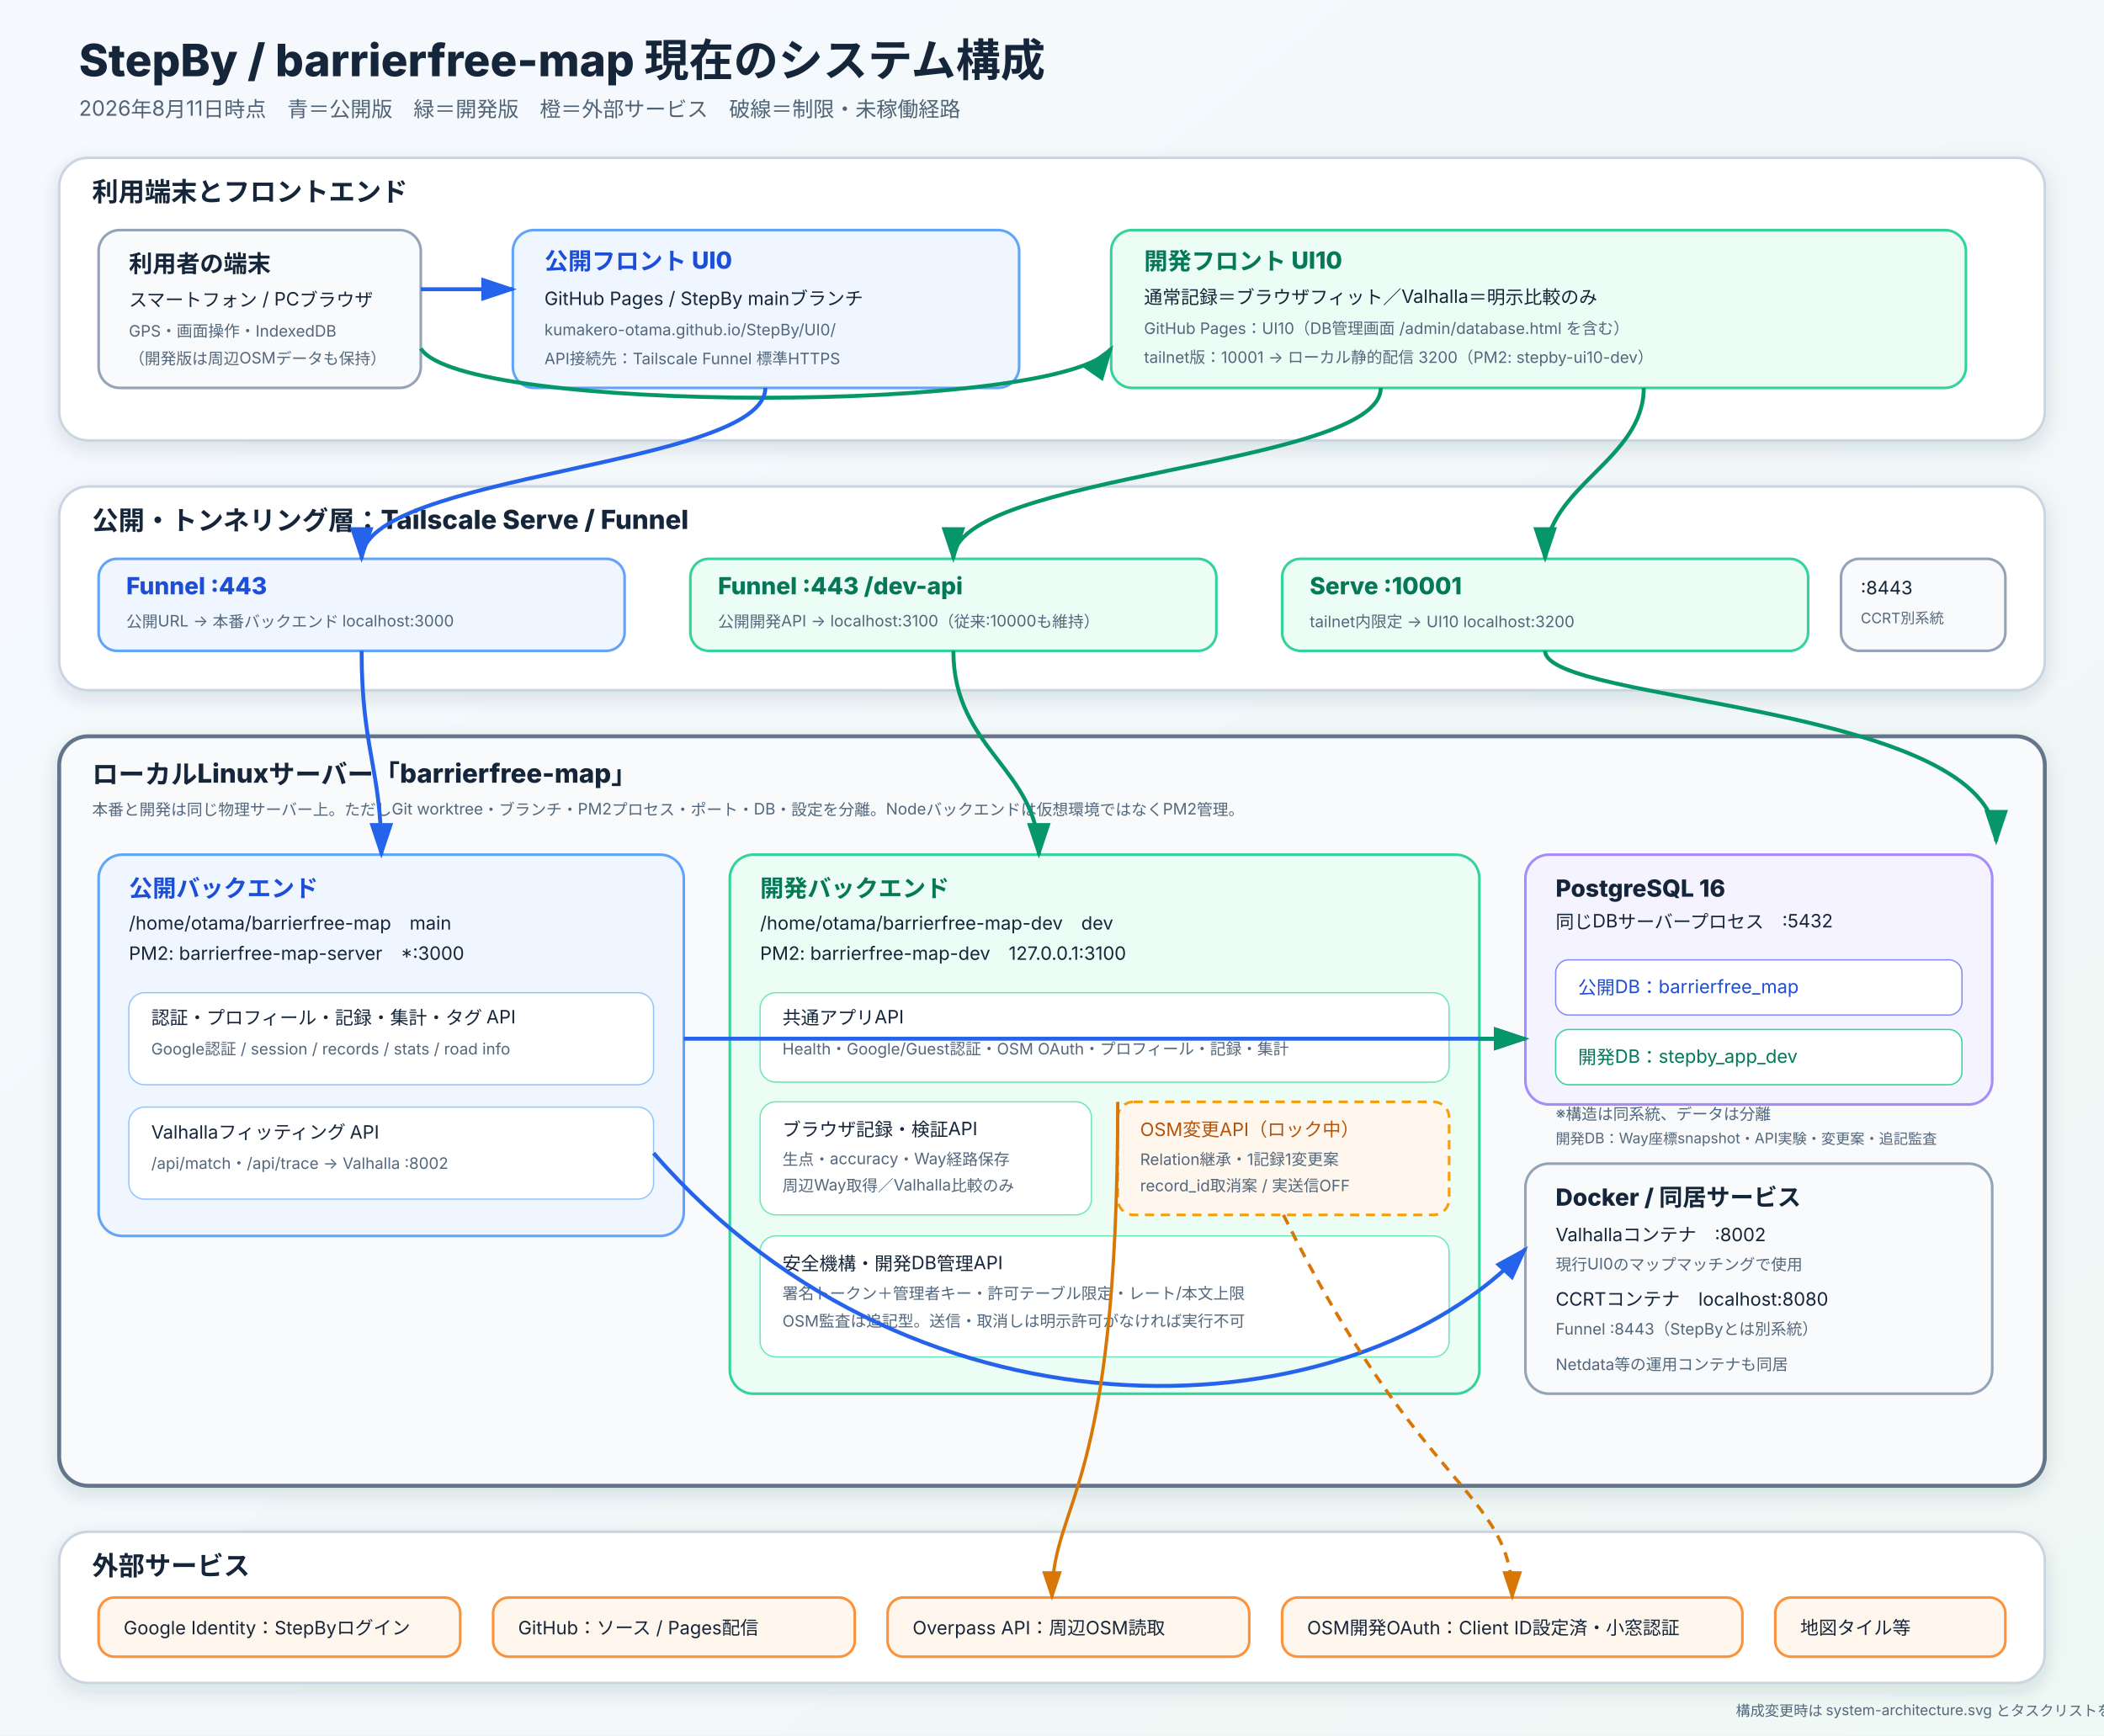
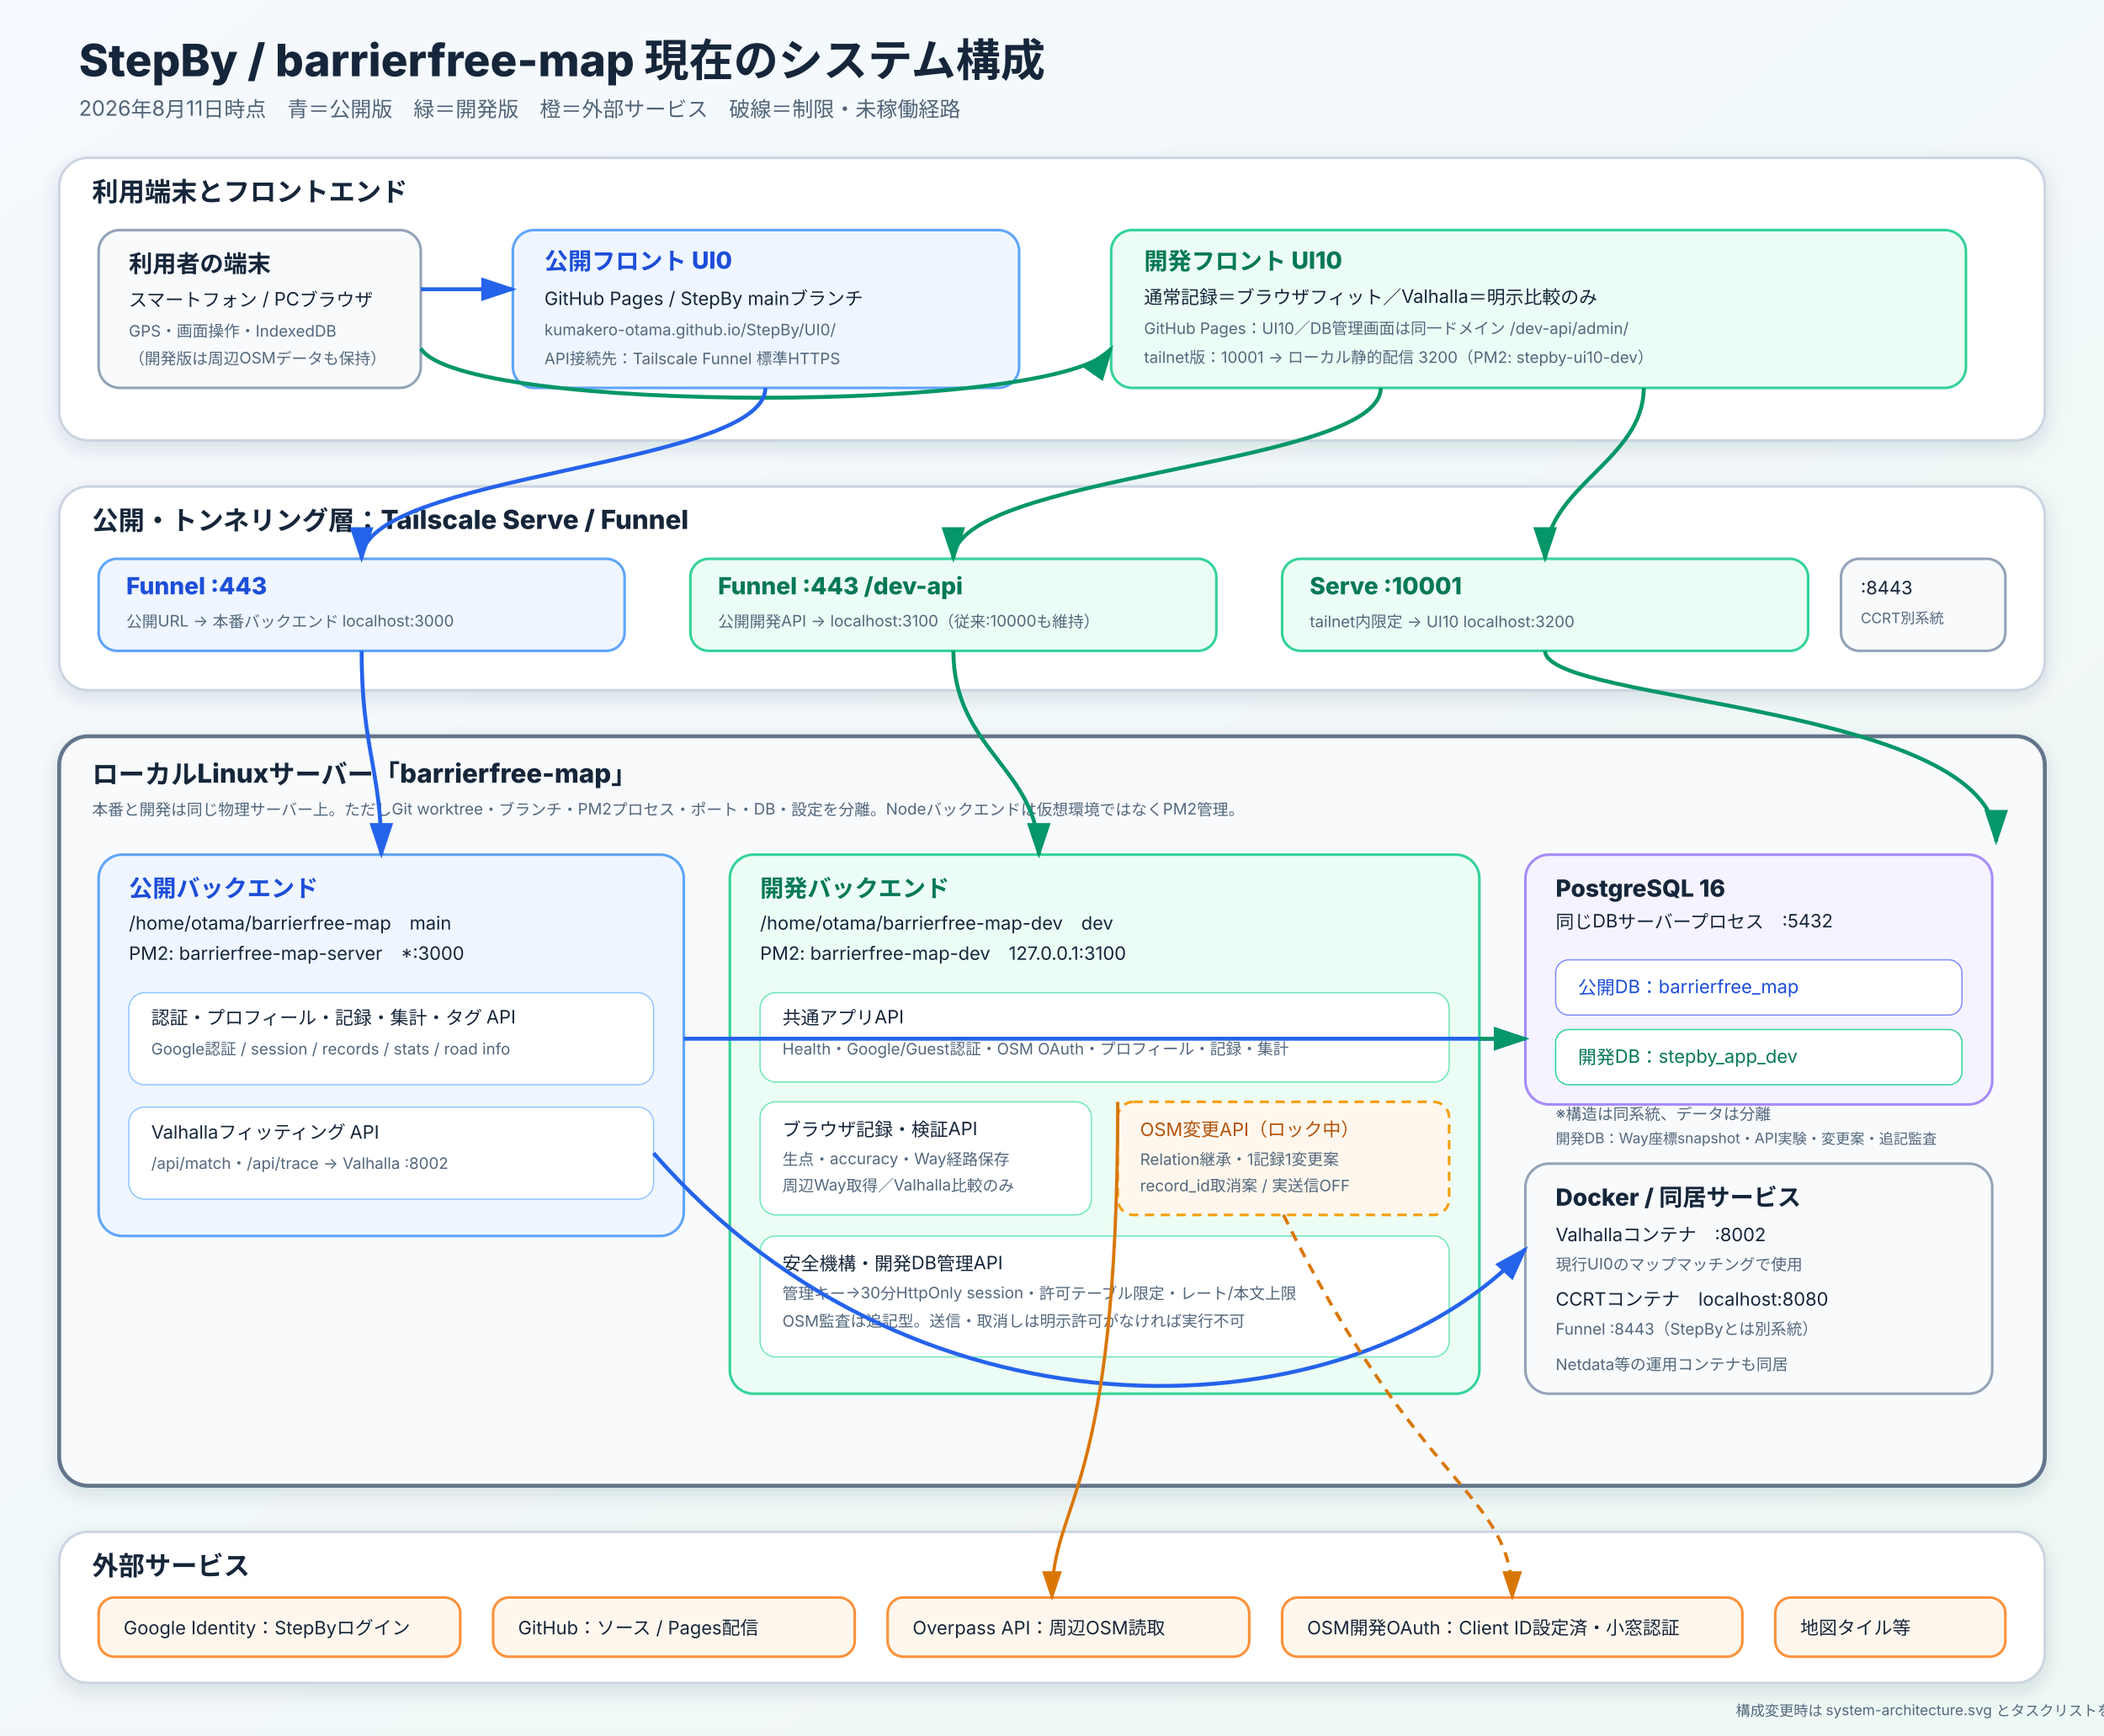
<svg xmlns="http://www.w3.org/2000/svg" width="1600" height="1320" viewBox="0 0 1600 1320" role="img" aria-labelledby="title desc">
  <defs>
    <linearGradient id="bg" x1="0" y1="0" x2="1" y2="1">
      <stop stop-color="#f6f9ff" />
      <stop offset="1" stop-color="#eef8f4" />
    </linearGradient>
    <filter id="shadow" x="-20%" y="-20%" width="140%" height="140%">
      <feDropShadow dx="0" dy="5" stdDeviation="7" flood-color="#19324d" flood-opacity=".13" />
    </filter>
    <marker id="arrowBlue" markerWidth="10" markerHeight="10" refX="8" refY="3" orient="auto">
      <path d="M0,0 L0,6 L9,3 z" fill="#2563eb" />
    </marker>
    <marker id="arrowGreen" markerWidth="10" markerHeight="10" refX="8" refY="3" orient="auto">
      <path d="M0,0 L0,6 L9,3 z" fill="#059669" />
    </marker>
    <marker id="arrowOrange" markerWidth="10" markerHeight="10" refX="8" refY="3" orient="auto">
      <path d="M0,0 L0,6 L9,3 z" fill="#d97706" />
    </marker>
    <marker id="arrowGray" markerWidth="10" markerHeight="10" refX="8" refY="3" orient="auto">
      <path d="M0,0 L0,6 L9,3 z" fill="#64748b" />
    </marker>
    <style>
      text{font-family:-apple-system,BlinkMacSystemFont,"Segoe UI","Noto Sans JP",sans-serif;fill:#16263a}
      .title{font-size:34px;font-weight:800}.subtitle{font-size:16px;fill:#516477}.section{font-size:20px;font-weight:800}.boxTitle{font-size:18px;font-weight:800}.body{font-size:14px}.small{font-size:12px;fill:#53677c}.tiny{font-size:11px;fill:#53677c}.white{fill:#fff}.prodText{fill:#1d4ed8}.devText{fill:#047857}.warnText{fill:#b45309}.muted{fill:#64748b}
      .outer{fill:#fff;stroke:#cbd5e1;stroke-width:2}.prod{fill:#eff6ff;stroke:#60a5fa;stroke-width:2}.dev{fill:#ecfdf5;stroke:#34d399;stroke-width:2}.db{fill:#f5f3ff;stroke:#a78bfa;stroke-width:2}.external{fill:#fff7ed;stroke:#fb923c;stroke-width:2}.infra{fill:#f8fafc;stroke:#94a3b8;stroke-width:2}.locked{fill:#fff7ed;stroke:#f59e0b;stroke-width:2;stroke-dasharray:7 5}.lineProd{fill:none;stroke:#2563eb;stroke-width:3;marker-end:url(#arrowBlue)}.lineDev{fill:none;stroke:#059669;stroke-width:3;marker-end:url(#arrowGreen)}.lineExt{fill:none;stroke:#d97706;stroke-width:2.5;marker-end:url(#arrowOrange)}.lineGray{fill:none;stroke:#64748b;stroke-width:2.5;marker-end:url(#arrowGray)}.dash{stroke-dasharray:8 6}.pill{rx:12;ry:12}
    </style>
  </defs>
  <rect width="1600" height="1320" fill="url(#bg)" />
  <text x="60" y="58" class="title">StepBy / barrierfree-map 現在のシステム構成</text>
  <text x="60" y="88" class="subtitle">2026年8月11日時点　青＝公開版　緑＝開発版　橙＝外部サービス　破線＝制限・未稼働経路</text>
  <rect x="45" y="120" width="1510" height="215" rx="22" class="outer" filter="url(#shadow)" />
  <text x="70" y="153" class="section">利用端末とフロントエンド</text>
  <rect x="75" y="175" width="245" height="120" rx="16" class="infra" />
  <text x="98" y="207" class="boxTitle">利用者の端末</text>
  <text x="98" y="233" class="body">スマートフォン / PCブラウザ</text>
  <text x="98" y="256" class="small">GPS・画面操作・IndexedDB</text>
  <text x="98" y="277" class="small">（開発版は周辺OSMデータも保持）</text>
  <rect x="390" y="175" width="385" height="120" rx="16" class="prod" />
  <text x="414" y="205" class="boxTitle prodText">公開フロント UI0</text>
  <text x="414" y="232" class="body">GitHub Pages / StepBy mainブランチ</text>
  <text x="414" y="255" class="small">kumakero-otama.github.io/StepBy/UI0/</text>
  <text x="414" y="277" class="small">API接続先：Tailscale Funnel 標準HTTPS</text>
  <rect x="845" y="175" width="650" height="120" rx="16" class="dev" />
  <text x="870" y="205" class="boxTitle devText">開発フロント UI10</text>
  <text x="870" y="231" class="body">通常記録＝ブラウザフィット／Valhalla＝明示比較のみ</text>
-   <text x="870" y="254" class="small">GitHub Pages：UI10（DB管理画面 /admin/database.html を含む）</text>
+   <text x="870" y="254" class="small">GitHub Pages：UI10／DB管理画面は同一ドメイン /dev-api/admin/</text>
  <text x="870" y="276" class="small">tailnet版：10001 → ローカル静的配信 3200（PM2: stepby-ui10-dev）</text>
  <path d="M320 220 H390" class="lineProd" />
  <path d="M320 265 C350 315 810 315 845 265" class="lineDev" />
  <rect x="45" y="370" width="1510" height="155" rx="22" class="outer" filter="url(#shadow)" />
  <text x="70" y="403" class="section">公開・トンネリング層：Tailscale Serve / Funnel</text>
  <rect x="75" y="425" width="400" height="70" rx="14" class="prod" />
  <text x="96" y="452" class="boxTitle prodText">Funnel :443</text>
  <text x="96" y="477" class="small">公開URL → 本番バックエンド localhost:3000</text>
  <rect x="525" y="425" width="400" height="70" rx="14" class="dev" />
  <text x="546" y="452" class="boxTitle devText">Funnel :443 /dev-api</text>
  <text x="546" y="477" class="small">公開開発API → localhost:3100（従来:10000も維持）</text>
  <rect x="975" y="425" width="400" height="70" rx="14" class="dev" />
  <text x="996" y="452" class="boxTitle devText">Serve :10001</text>
  <text x="996" y="477" class="small">tailnet内限定 → UI10 localhost:3200</text>
  <rect x="1400" y="425" width="125" height="70" rx="14" class="infra" />
  <text x="1415" y="452" class="body">:8443</text>
  <text x="1415" y="474" class="tiny">CCRT別系統</text>
  <rect x="45" y="560" width="1510" height="570" rx="22" fill="#f8fafc" stroke="#64748b" stroke-width="3" filter="url(#shadow)" />
  <text x="70" y="596" class="section">ローカルLinuxサーバー「barrierfree-map」</text>
  <text x="70" y="620" class="small">本番と開発は同じ物理サーバー上。ただしGit worktree・ブランチ・PM2プロセス・ポート・DB・設定を分離。Nodeバックエンドは仮想環境ではなくPM2管理。</text>
  <rect x="75" y="650" width="445" height="290" rx="18" class="prod" />
  <text x="98" y="682" class="boxTitle prodText">公開バックエンド</text>
  <text x="98" y="707" class="body">/home/otama/barrierfree-map　main</text>
  <text x="98" y="730" class="body">PM2: barrierfree-map-server　*:3000</text>
  <rect x="98" y="755" width="399" height="70" rx="12" fill="#fff" stroke="#93c5fd" />
  <text x="115" y="779" class="body">認証・プロフィール・記録・集計・タグ API</text>
  <text x="115" y="802" class="small">Google認証 / session / records / stats / road info</text>
  <rect x="98" y="842" width="399" height="70" rx="12" fill="#fff" stroke="#93c5fd" />
  <text x="115" y="866" class="body">Valhallaフィッティング API</text>
  <text x="115" y="889" class="small">/api/match・/api/trace → Valhalla :8002</text>
  <rect x="555" y="650" width="570" height="410" rx="18" class="dev" />
  <text x="578" y="682" class="boxTitle devText">開発バックエンド</text>
  <text x="578" y="707" class="body">/home/otama/barrierfree-map-dev　dev</text>
  <text x="578" y="730" class="body">PM2: barrierfree-map-dev　127.0.0.1:3100</text>
  <rect x="578" y="755" width="524" height="68" rx="12" fill="#fff" stroke="#6ee7b7" />
  <text x="595" y="779" class="body">共通アプリAPI</text>
  <text x="595" y="802" class="small">Health・Google/Guest認証・OSM OAuth・プロフィール・記録・集計</text>
  <rect x="578" y="838" width="252" height="86" rx="12" fill="#fff" stroke="#6ee7b7" />
  <text x="595" y="864" class="body">ブラウザ記録・検証API</text>
  <text x="595" y="886" class="small">生点・accuracy・Way経路保存</text>
  <text x="595" y="906" class="small">周辺Way取得／Valhalla比較のみ</text>
  <rect x="850" y="838" width="252" height="86" rx="12" class="locked" />
  <text x="867" y="864" class="body warnText">OSM変更API（ロック中）</text>
  <text x="867" y="886" class="small">Relation継承・1記録1変更案</text>
  <text x="867" y="906" class="small">record_id取消案 / 実送信OFF</text>
  <rect x="578" y="940" width="524" height="92" rx="12" fill="#fff" stroke="#6ee7b7" />
  <text x="595" y="966" class="body">安全機構・開発DB管理API</text>
-   <text x="595" y="988" class="small">署名トークン＋管理者キー・許可テーブル限定・レート/本文上限</text>
+   <text x="595" y="988" class="small">管理キー→30分HttpOnly session・許可テーブル限定・レート/本文上限</text>
  <text x="595" y="1009" class="small">OSM監査は追記型。送信・取消しは明示許可がなければ実行不可</text>
  <rect x="1160" y="650" width="355" height="190" rx="18" class="db" />
  <text x="1183" y="682" class="boxTitle">PostgreSQL 16</text>
  <text x="1183" y="706" class="body">同じDBサーバープロセス　:5432</text>
  <rect x="1183" y="730" width="309" height="42" rx="10" fill="#fff" stroke="#818cf8" />
  <text x="1200" y="756" class="body prodText">公開DB：barrierfree_map</text>
  <rect x="1183" y="783" width="309" height="42" rx="10" fill="#fff" stroke="#34d399" />
  <text x="1200" y="809" class="body devText">開発DB：stepby_app_dev</text>
  <text x="1183" y="851" class="small">※構造は同系統、データは分離</text>
  <text x="1183" y="870" class="tiny">開発DB：Way座標snapshot・API実験・変更案・追記監査</text>
  <rect x="1160" y="885" width="355" height="175" rx="18" class="infra" />
  <text x="1183" y="917" class="boxTitle">Docker / 同居サービス</text>
  <text x="1183" y="944" class="body">Valhallaコンテナ　:8002</text>
  <text x="1183" y="966" class="small">現行UI0のマップマッチングで使用</text>
  <text x="1183" y="993" class="body">CCRTコンテナ　localhost:8080</text>
  <text x="1183" y="1015" class="small">Funnel :8443（StepByとは別系統）</text>
  <text x="1183" y="1042" class="small">Netdata等の運用コンテナも同居</text>
  <path d="M520 790 H1160" class="lineProd" />
  <path d="M1125 790 H1160" class="lineDev" />
  <path d="M497 877 C700 1110 1030 1090 1160 950" class="lineProd" />
  <rect x="45" y="1165" width="1510" height="115" rx="22" class="outer" filter="url(#shadow)" />
  <text x="70" y="1198" class="section">外部サービス</text>
  <rect x="75" y="1215" width="275" height="45" rx="12" class="external" />
  <text x="94" y="1243" class="body">Google Identity：StepByログイン</text>
  <rect x="375" y="1215" width="275" height="45" rx="12" class="external" />
  <text x="394" y="1243" class="body">GitHub：ソース / Pages配信</text>
  <rect x="675" y="1215" width="275" height="45" rx="12" class="external" />
  <text x="694" y="1243" class="body">Overpass API：周辺OSM読取</text>
  <rect x="975" y="1215" width="350" height="45" rx="12" class="external" />
  <text x="994" y="1243" class="body">OSM開発OAuth：Client ID設定済・小窓認証</text>
  <rect x="1350" y="1215" width="175" height="45" rx="12" class="external" />
  <text x="1369" y="1243" class="body">地図タイル等</text>
  <path d="M850 838 C850 1140 800 1140 800 1215" class="lineExt" />
  <path d="M976 924 C1080 1135 1150 1135 1150 1215" class="lineExt dash" />
  <path d="M582 295 C582 355 275 360 275 425" class="lineProd" />
  <path d="M1050 295 C1050 355 725 360 725 425" class="lineDev" />
  <path d="M1250 295 C1250 350 1175 370 1175 425" class="lineDev" />
  <path d="M275 495 C275 570 290 585 290 650" class="lineProd" />
  <path d="M725 495 C725 570 790 585 790 650" class="lineDev" />
  <path d="M1175 495 C1175 535 1518 535 1518 640" class="lineDev" />
  <text x="1320" y="1305" class="tiny">構成変更時は system-architecture.svg とタスクリストを同時更新する</text>
</svg>
